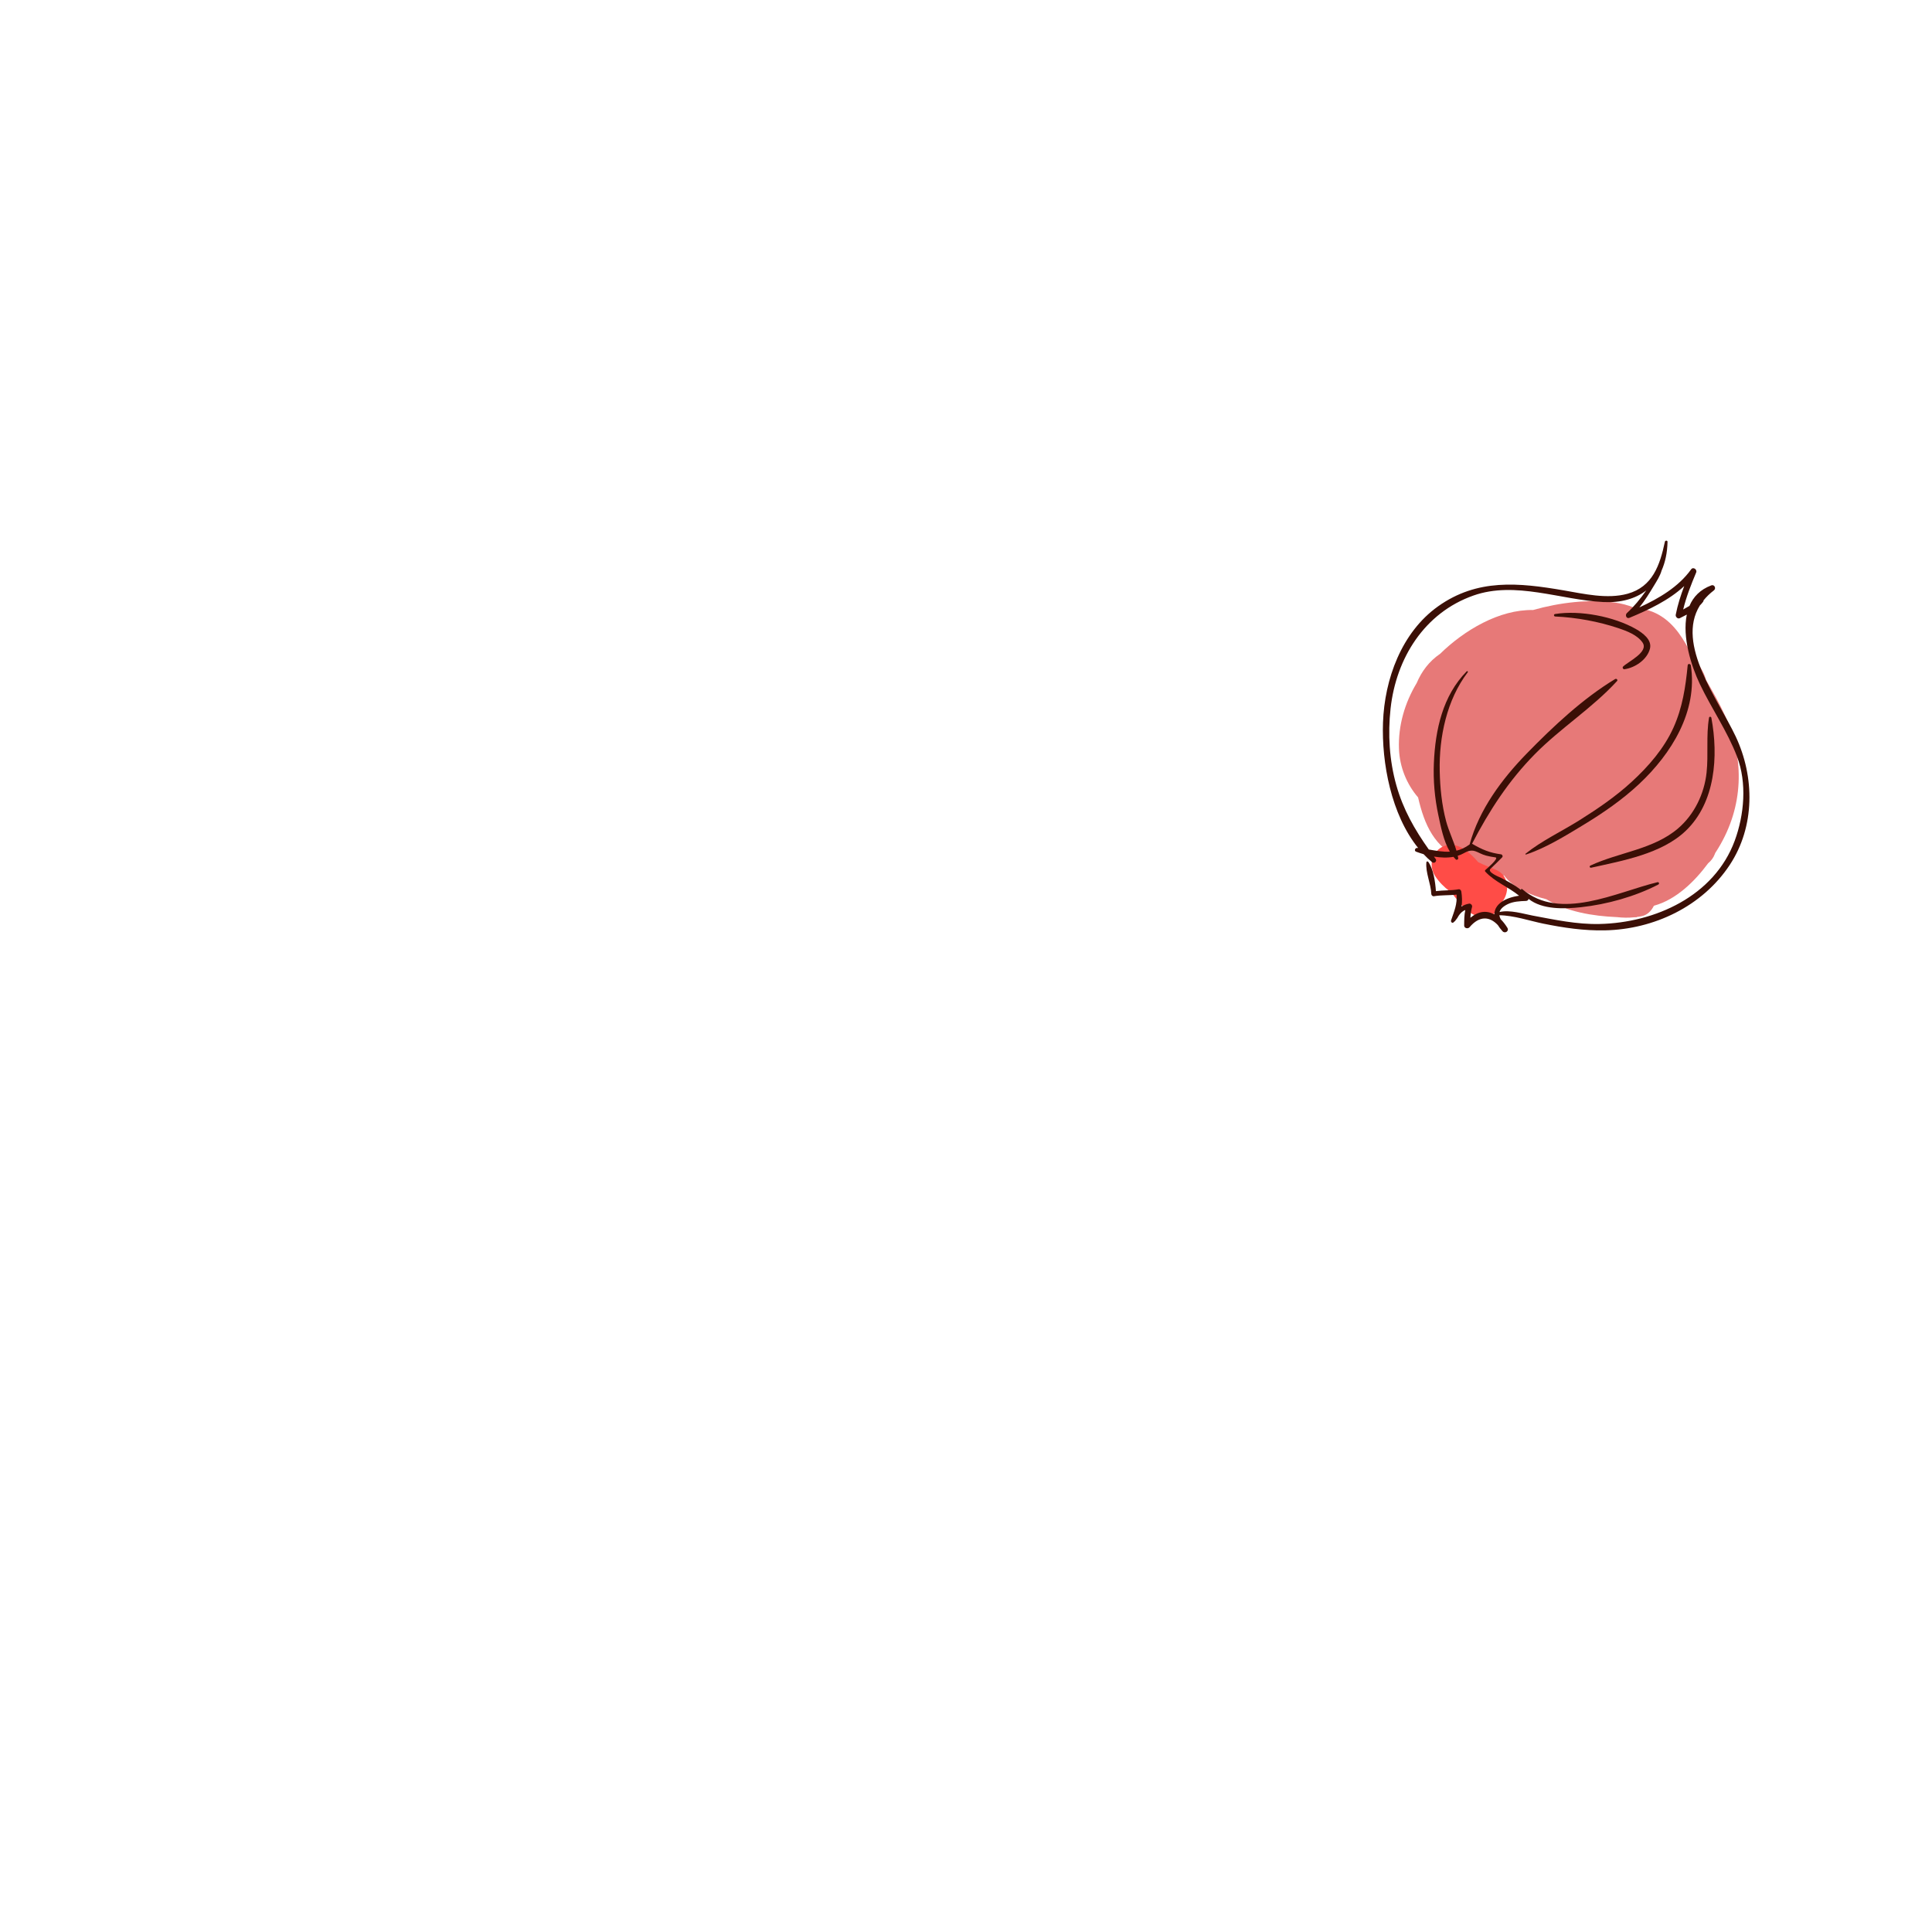
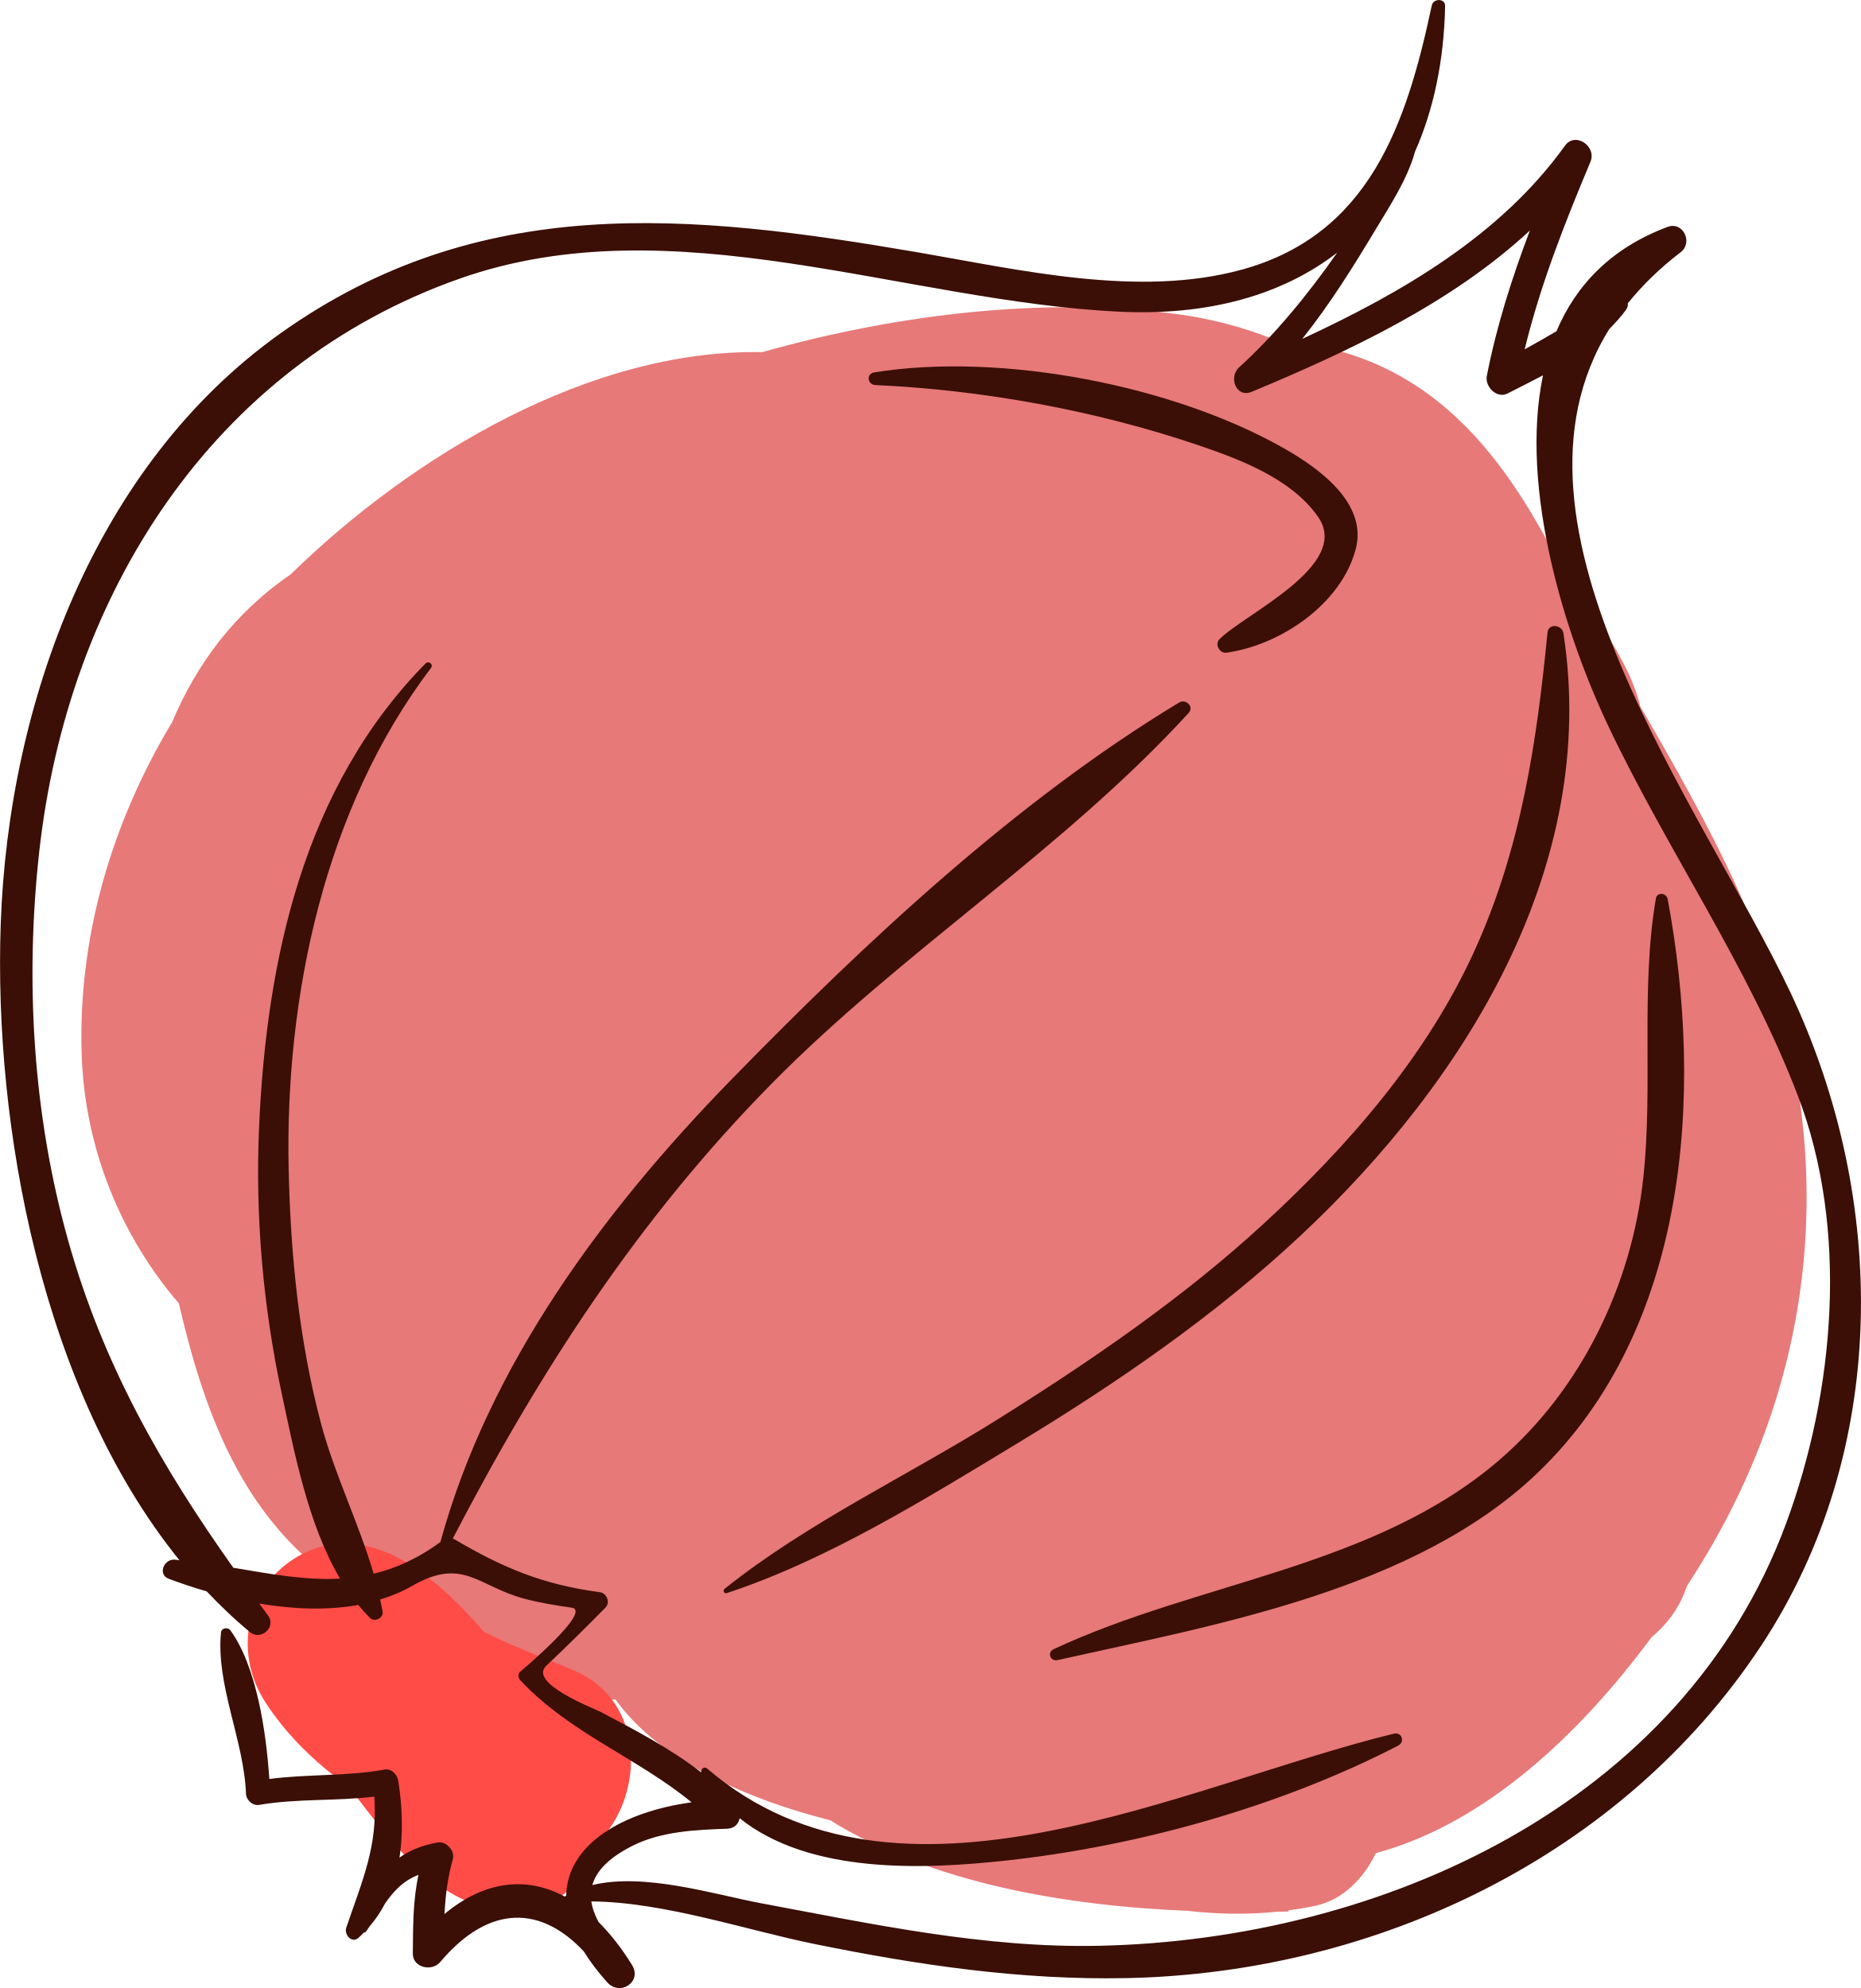
- <svg xmlns="http://www.w3.org/2000/svg" version="1.1" x="0px" y="0px" viewBox="0 0 800 800" style="enable-background:new 0 0 800 800;" xml:space="preserve">
+ <svg xmlns="http://www.w3.org/2000/svg" version="1.1" x="0px" y="0px" style="enable-background:new 0 0 800 800;" xml:space="preserve" viewBox="572.61 223.87 151.79 162.18">
  <g id="objetcs">
    <g>
      <path style="fill:#E77978;" d="M714.275,296.235c-2.217-4.872-5.074-9.916-7.861-14.723c-0.321-1.273-0.83-2.535-1.496-3.757    c-1.608-2.946-3.445-5.87-5.504-8.641c-3.474-6.629-7.876-12.834-15.079-15.763c-2.517-1.023-5.141-1.562-7.817-1.787    c-2.542-1.029-5.207-1.696-7.634-2.031c-10.815-1.495-22.935-0.089-34.097,3.065c-13.992-0.274-28.505,8.389-38.462,18.126    c-4.572,3.124-7.673,7.301-9.685,12.078c-4.935,8.201-7.717,17.631-7.36,27.267c0.278,7.528,3.192,14.631,7.921,20.133    c2.602,11.207,6.685,21.034,18.615,25.799c1.334,0.533,2.704,0.979,4.065,1.433c0.156,0.051,0.313,0.1,0.469,0.151    c2.871,4.378,7.606,5.549,12.46,4.918c3.62,5.093,11.06,8.248,17.5,9.855c8.319,5.161,19.235,6.986,29.19,7.397    c2.433,0.28,4.882,0.319,7.283,0.072c0.314-0.006,0.631-0.011,0.939-0.019l-0.02-0.09c0.76-0.103,1.515-0.228,2.26-0.391    c2.175-0.476,3.863-2.196,4.86-4.248c0.059-0.027,0.119-0.051,0.178-0.078c8.869-2.447,16.534-9.738,22.312-17.551    c1.208-1.002,2.185-2.274,2.763-3.818c0.046-0.122,0.086-0.246,0.132-0.368c0.438-0.677,0.865-1.353,1.273-2.024    C721.905,334.093,722.609,314.551,714.275,296.235z" />
      <path style="fill:#FF4C47;" d="M619.492,360.179c-2.488-1.066-5.004-1.97-7.422-3.197c-1.743-2.03-3.632-3.896-5.815-5.337    c-3.111-2.054-6.732-2.675-9.983-0.398c-3.779,2.647-4.47,7.713-2.024,11.482c1.604,2.474,3.687,4.566,6.044,6.341    c0.493,0.513,0.995,1.016,1.495,1.511c2.101,2.719,4.224,5.545,7.206,7.475c3.593,2.324,8.09,2.543,11.063-1.048    c0.731-0.883,1.23-1.931,1.51-3.036C625.143,370.235,625.285,362.662,619.492,360.179z" />
      <g>
        <g>
          <path style="fill:#3B0F06;" d="M718.688,304.906c-7.154-15.162-24.857-38.037-14.808-54.197c0.481-0.482,0.945-0.99,1.36-1.56      c0.13-0.178,0.168-0.363,0.146-0.532c1.177-1.455,2.587-2.852,4.311-4.167c1.035-0.789,0.208-2.545-1.067-2.068      c-4.63,1.732-7.477,4.773-9.06,8.509c-0.855,0.503-1.719,0.996-2.592,1.476c1.274-5.26,3.271-10.309,5.365-15.299      c0.525-1.252-1.233-2.49-2.082-1.308c-5.258,7.326-13.293,11.983-21.426,15.755c2.249-2.817,4.173-5.909,6.023-8.987      c1.154-1.921,2.555-4.043,3.176-6.295c1.501-3.386,2.36-7.35,2.454-11.872c0.014-0.647-0.964-0.635-1.088-0.05      c-2.06,9.685-5.085,18.692-15.487,21.554c-8.399,2.311-18.067,0.027-26.429-1.408c-18.616-3.195-35.774-4.955-52.031,6.631      c-15.113,10.771-22.142,30.135-22.782,48.099c-0.594,16.647,3.378,38.116,14.573,51.961c-0.129-0.013-0.254-0.03-0.383-0.042      c-0.875-0.078-1.419,1.208-0.487,1.559c0.968,0.365,2.013,0.714,3.1,1.031c1.12,1.184,2.295,2.303,3.542,3.333      c0.868,0.716,2.154-0.432,1.466-1.353c-0.246-0.33-0.478-0.657-0.721-0.987c2.7,0.453,5.49,0.578,8.072,0.112      c0.308,0.373,0.626,0.733,0.968,1.066c0.377,0.369,1.108-0.012,1.021-0.533c-0.055-0.326-0.137-0.65-0.206-0.974      c0.913-0.281,1.792-0.64,2.613-1.113c4.148-2.388,5.358,0.027,9.125,1.037c1.29,0.346,2.558,0.55,3.881,0.738      c1.757,0.249-4.174,5.207-4.155,5.193c-0.256,0.2-0.237,0.504-0.029,0.728c4.027,4.314,9.535,6.315,13.97,9.959      c-5.675,0.782-10.151,3.454-10.229,7.621c-0.039,0.024-0.081,0.042-0.119,0.066c-3.106-1.664-6.511-1.317-9.807,1.425      c0.083-1.507,0.261-3.001,0.683-4.476c0.195-0.683-0.545-1.487-1.239-1.36c-1.327,0.242-2.318,0.666-3.115,1.235      c0.317-2.051,0.223-4.211-0.092-6.234c-0.081-0.515-0.535-1.056-1.12-0.95c-3.125,0.567-6.275,0.357-9.404,0.77      c-0.254-3.852-1.044-9.184-3.173-12.124c-0.204-0.283-0.733-0.216-0.77,0.17c-0.419,4.305,1.881,8.813,2.039,13.167      c0.018,0.503,0.551,0.99,1.064,0.902c3.125-0.536,6.268-0.295,9.396-0.675c0.312,4.006-0.967,6.822-2.28,10.688      c-0.188,0.553,0.437,1.32,0.994,0.83c0.163-0.143,0.313-0.295,0.463-0.447c0.04,0.008,0.084,0.014,0.114-0.024      c0.115-0.148,0.221-0.306,0.33-0.46c0.499-0.581,0.92-1.206,1.263-1.871c0.697-1.005,1.507-1.881,2.727-2.331      c-0.459,2.089-0.443,4.275-0.463,6.421c-0.01,1.153,1.562,1.483,2.223,0.699c4.058-4.808,8.287-4.566,11.727-0.873      c0.497,0.805,1.126,1.643,1.907,2.514c1.043,1.163,2.874-0.032,2.022-1.415c-0.852-1.379-1.768-2.545-2.73-3.506      c-0.296-0.55-0.506-1.113-0.588-1.677c5.882,0.037,12.716,2.358,18.189,3.471c8.476,1.723,16.834,2.964,25.512,2.784      c20.351-0.423,40.376-9.941,51.714-27.107C726.749,342.251,726.618,321.713,718.688,304.906z M662.268,382.606      c-9.37,0.2-18.5-1.774-27.649-3.484c-3.691-0.69-9.453-2.51-13.693-1.468c0.309-1.103,1.269-2.193,3.274-3.204      c2.344-1.182,5.154-1.304,7.725-1.394c0.6-0.021,0.927-0.399,1.018-0.854c5.697,4.557,14.934,4.19,21.708,3.453      c10.792-1.173,22.337-4.392,31.997-9.373c0.591-0.305,0.313-1.138-0.348-0.977c-17.056,4.145-40.335,16.292-56.004,2.844      c-0.252-0.216-0.525,0.042-0.487,0.31c-2.517-1.942-5.313-3.414-8.204-4.932c-0.524-0.275-5.951-2.347-4.433-3.77      c1.65-1.547,3.248-3.141,4.837-4.75c0.405-0.41,0.084-1.172-0.458-1.245c-4.697-0.631-7.867-1.967-11.926-4.346      c-0.025-0.015-0.063-0.005-0.091-0.016c7.12-13.695,15.116-26.066,26.039-37.148c10.643-10.798,23.813-19.082,33.999-30.228      c0.463-0.507-0.244-1.167-0.778-0.844c-13.343,8.049-25.723,19.676-36.585,30.821c-10.352,10.621-19.716,23.215-23.675,37.666      c-1.848,1.351-3.652,2.157-5.445,2.586c-1.202-4.101-3.198-8.131-4.29-12.236c-1.79-6.736-2.485-13.749-2.642-20.699      c-0.317-14.124,2.927-29.524,11.605-40.948c0.228-0.301-0.188-0.633-0.447-0.369c-9.94,10.109-12.982,24.158-13.576,37.909      c-0.312,7.201,0.333,14.58,1.848,21.625c1.004,4.667,2.12,10.642,4.757,15.117c-2.836,0.156-5.691-0.38-8.705-0.887      c-5.865-8.268-10.604-16.543-13.443-26.601c-2.902-10.277-3.556-21.211-2.387-31.796c2.304-20.853,14.015-39.618,34.307-46.771      c17.384-6.128,36.203,1.87,53.829,2.702c7.268,0.343,13.278-1.369,17.742-4.822c-2.441,3.49-5.152,6.777-8.006,9.361      c-0.873,0.791-0.253,2.529,1.029,1.995c7.963-3.32,16.284-7.218,22.692-13.158c-1.463,3.865-2.721,7.801-3.514,11.869      c-0.168,0.858,0.81,1.876,1.688,1.428c0.969-0.494,1.941-0.979,2.896-1.485c-1.948,9.326,1.839,21.279,5.361,28.686      c4.848,10.192,11.371,19.491,15.423,30.072c4.177,10.908,3.015,24.167-0.956,34.907      C709.824,371.071,685.282,382.115,662.268,382.606z" />
          <path style="fill:#3B0F06;" d="M700.138,275.529c-0.107-0.697-1.223-0.842-1.299-0.061c-0.88,8.993-2.15,17.543-5.907,25.857      c-3.911,8.655-10.327,16.009-17.256,22.384c-6.605,6.076-14.08,11.18-21.666,15.939c-7.33,4.6-15.533,8.428-22.298,13.839      c-0.173,0.138-0.038,0.421,0.181,0.349c8.237-2.725,16.172-7.664,23.558-12.132c8.223-4.974,16.284-10.511,23.31-17.096      C692.109,312.096,703.073,294.571,700.138,275.529z" />
          <path style="fill:#3B0F06;" d="M708.644,297.228c-0.097-0.521-0.868-0.625-0.967-0.045c-1.266,7.441-0.21,15.221-1.021,22.744      c-0.944,8.762-5.054,17.285-11.744,23.048c-10.212,8.797-24.51,9.892-36.355,15.434c-0.56,0.262-0.274,1.023,0.316,0.891      c12.974-2.897,29.208-5.726,39.18-15.296C710.324,332.226,711.602,313.128,708.644,297.228z" />
          <path style="fill:#3B0F06;" d="M677.391,260.472c-9.08-5.181-23.124-7.884-33.464-6.224c-0.675,0.108-0.571,1.003,0.085,1.033      c8.77,0.404,17.929,2.065,26.234,4.872c3.483,1.177,7.696,2.753,9.881,5.885c2.752,3.946-6.01,7.919-8.05,9.983      c-0.406,0.411,0.02,1.174,0.572,1.097c4.399-0.618,9.346-3.947,10.543-8.438C684.2,264.901,680.135,262.038,677.391,260.472z" />
        </g>
      </g>
    </g>
  </g>
</svg>
